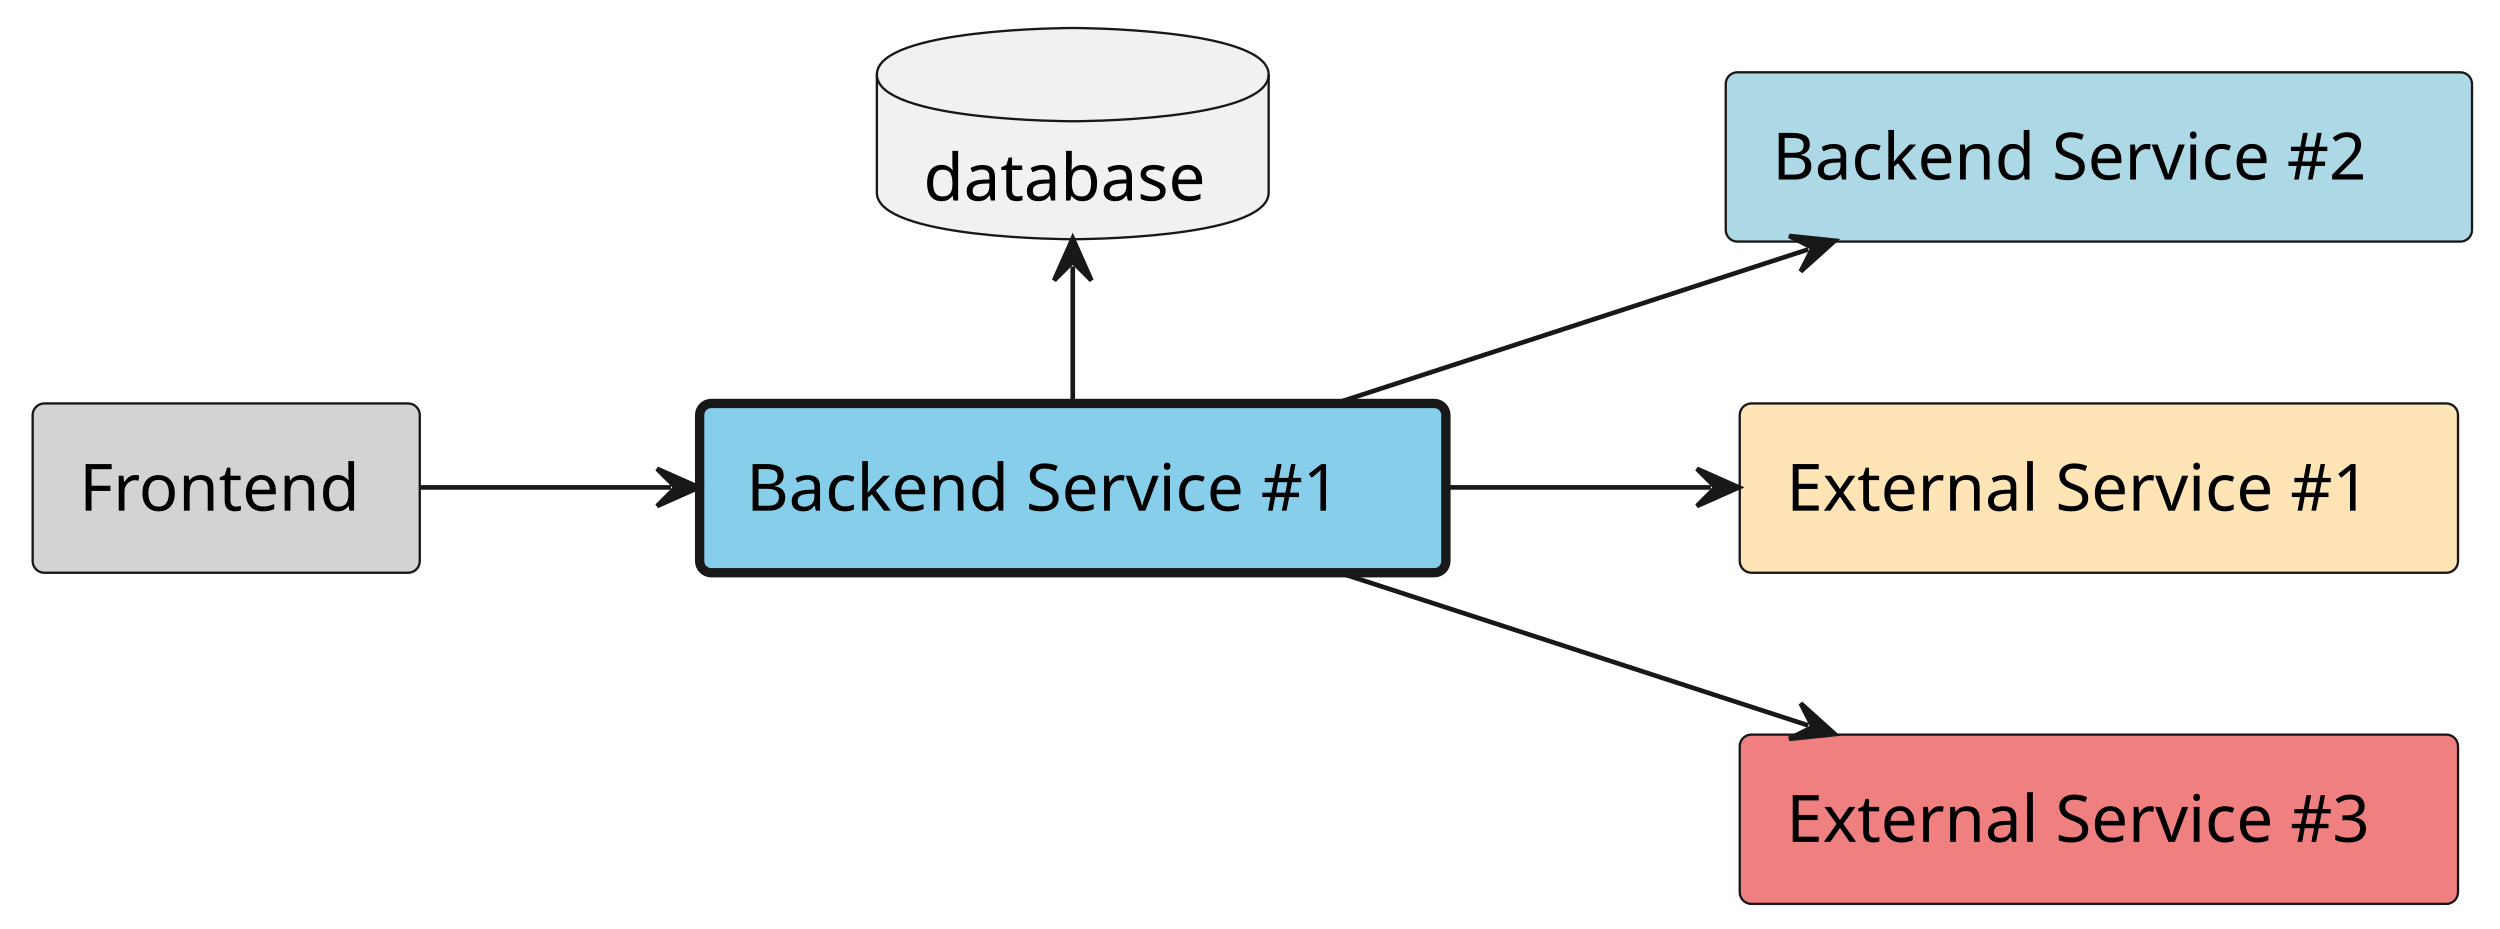
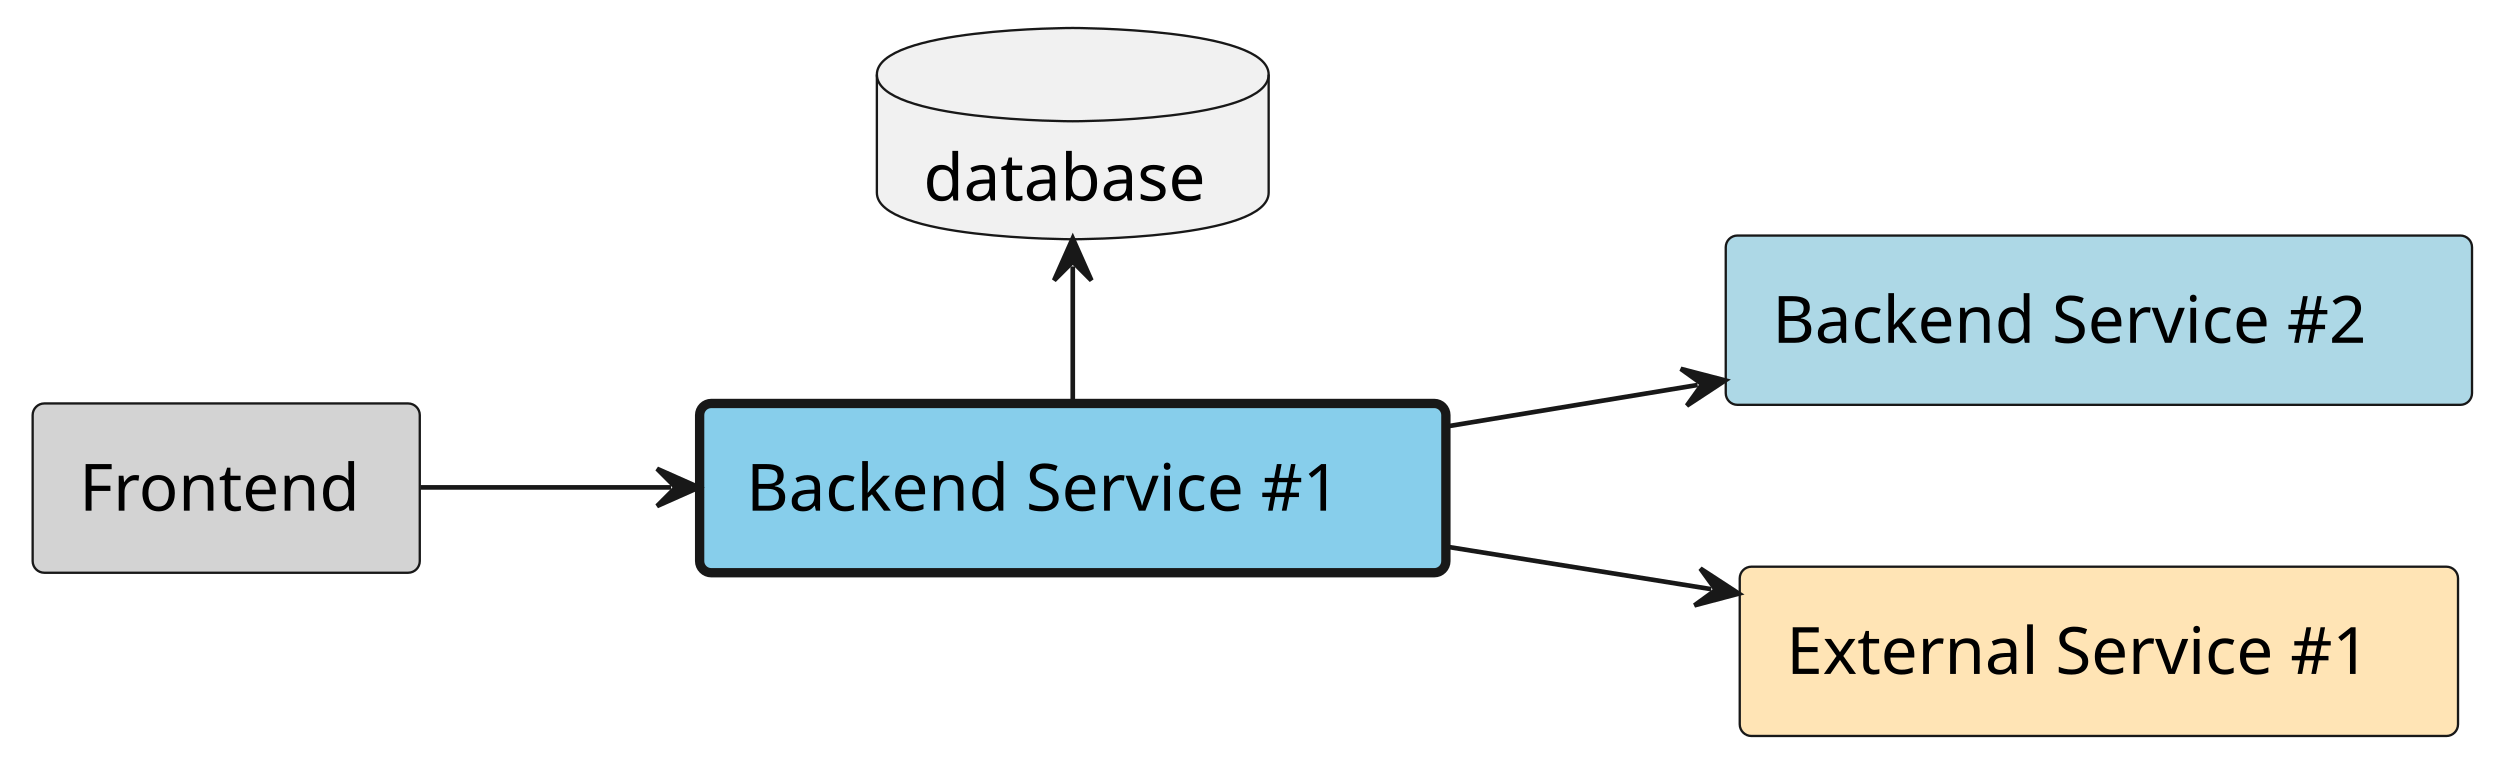
- <svg xmlns="http://www.w3.org/2000/svg" contentStyleType="text/css" height="199px" preserveAspectRatio="none" style="width:536px;height:199px;background:#FFFFFF;" version="1.1" viewBox="0 0 536 199" width="536px" zoomAndPan="magnify">
+ <svg xmlns="http://www.w3.org/2000/svg" contentStyleType="text/css" height="163px" preserveAspectRatio="none" style="width:536px;height:163px;background:#FFFFFF;" version="1.1" viewBox="0 0 536 163" width="536px" zoomAndPan="magnify">
  <defs />
  <g>
    <g id="elem_platform__application__frontend">
      <rect fill="#D3D3D3" height="36.297" rx="2.5" ry="2.5" style="stroke:#181818;stroke-width:0.5;" width="83" x="7" y="86.5" />
      <text fill="#000000" font-family="sans-serif" font-size="14" lengthAdjust="spacing" textLength="63" x="17" y="109.495">Frontend</text>
    </g>
    <g id="elem_platform__application__backend_service_1">
      <rect fill="#87CEEB" height="36.297" rx="2.5" ry="2.5" style="stroke:#181818;stroke-width:2.0;" width="160" x="150" y="86.5" />
      <text fill="#000000" font-family="sans-serif" font-size="14" lengthAdjust="spacing" textLength="140" x="160" y="109.495">Backend Service #1</text>
    </g>
    <g id="elem_platform__application__backend_service_2">
-       <rect fill="#ADD8E6" height="36.297" rx="2.5" ry="2.5" style="stroke:#181818;stroke-width:0.5;" width="160" x="370" y="15.5" />
-       <text fill="#000000" font-family="sans-serif" font-size="14" lengthAdjust="spacing" textLength="140" x="380" y="38.495">Backend Service #2</text>
+       <rect fill="#ADD8E6" height="36.297" rx="2.5" ry="2.5" style="stroke:#181818;stroke-width:0.5;" width="160" x="370" y="50.5" />
+       <text fill="#000000" font-family="sans-serif" font-size="14" lengthAdjust="spacing" textLength="140" x="380" y="73.495">Backend Service #2</text>
    </g>
    <g id="elem_platform__application__backend_service_1_database">
      <path d="M188,16 C188,6 230,6 230,6 C230,6 272,6 272,16 L272,41.297 C272,51.297 230,51.297 230,51.297 C230,51.297 188,51.297 188,41.297 L188,16 " fill="#F1F1F1" style="stroke:#181818;stroke-width:0.5;" />
      <path d="M188,16 C188,26 230,26 230,26 C230,26 272,26 272,16 " fill="none" style="stroke:#181818;stroke-width:0.5;" />
      <text fill="#000000" font-family="sans-serif" font-size="14" lengthAdjust="spacing" textLength="64" x="198" y="42.995">database</text>
    </g>
    <g id="elem_platform__external_service_1">
-       <rect fill="#FFE4B5" height="36.297" rx="2.5" ry="2.5" style="stroke:#181818;stroke-width:0.5;" width="154" x="373" y="86.5" />
-       <text fill="#000000" font-family="sans-serif" font-size="14" lengthAdjust="spacing" textLength="134" x="383" y="109.495">External Service #1</text>
-     </g>
-     <g id="elem_other_project__external_service_3">
-       <rect fill="#F08080" height="36.297" rx="2.5" ry="2.5" style="stroke:#181818;stroke-width:0.5;" width="154" x="373" y="157.5" />
-       <text fill="#000000" font-family="sans-serif" font-size="14" lengthAdjust="spacing" textLength="134" x="383" y="180.495">External Service #3</text>
+       <rect fill="#FFE4B5" height="36.297" rx="2.5" ry="2.5" style="stroke:#181818;stroke-width:0.5;" width="154" x="373" y="121.5" />
+       <text fill="#000000" font-family="sans-serif" font-size="14" lengthAdjust="spacing" textLength="134" x="383" y="144.495">External Service #1</text>
    </g>
    <g id="link_platform__application__frontend_platform__application__backend_service_1">
      <path d="M90.23,104.5 C107.92,104.5 123.27,104.5 143.87,104.5 " fill="none" id="platform__application__frontend-to-platform__application__backend_service_1" style="stroke:#181818;stroke-width:1.0;" />
      <polygon fill="#181818" points="149.87,104.5,140.87,100.5,144.87,104.5,140.87,108.5,149.87,104.5" style="stroke:#181818;stroke-width:1.0;" />
    </g>
    <g id="link_platform__application__backend_service_1_platform__application__backend_service_2">
-       <path d="M286.29,86.49 C319.09,75.81 354.825,64.168 387.685,53.468 " fill="none" id="platform__application__backend_service_1-to-platform__application__backend_service_2" style="stroke:#181818;stroke-width:1.0;" />
-       <polygon fill="#181818" points="393.39,51.61,383.594,50.593,388.636,53.158,386.071,58.2,393.39,51.61" style="stroke:#181818;stroke-width:1.0;" />
+       <path d="M310.01,91.45 C329.51,88.23 344.47,85.757 363.97,82.537 " fill="none" id="platform__application__backend_service_1-to-platform__application__backend_service_2" style="stroke:#181818;stroke-width:1.0;" />
+       <polygon fill="#181818" points="369.89,81.56,360.359,79.08,364.957,82.375,361.662,86.973,369.89,81.56" style="stroke:#181818;stroke-width:1.0;" />
    </g>
    <g id="link_platform__application__backend_service_1_platform__external_service_1">
-       <path d="M310.01,104.5 C330.48,104.5 346.48,104.5 366.81,104.5 " fill="none" id="platform__application__backend_service_1-to-platform__external_service_1" style="stroke:#181818;stroke-width:1.0;" />
-       <polygon fill="#181818" points="372.81,104.5,363.81,100.5,367.81,104.5,363.81,108.5,372.81,104.5" style="stroke:#181818;stroke-width:1.0;" />
-     </g>
-     <g id="link_platform__application__backend_service_1_other_project__external_service_3">
-       <path d="M286.29,122.51 C319.09,133.19 354.825,144.832 387.685,155.532 " fill="none" id="platform__application__backend_service_1-to-other_project__external_service_3" style="stroke:#181818;stroke-width:1.0;" />
-       <polygon fill="#181818" points="393.39,157.39,386.071,150.8,388.636,155.842,383.594,158.407,393.39,157.39" style="stroke:#181818;stroke-width:1.0;" />
+       <path d="M310.01,117.19 C330.48,120.47 346.556,123.047 366.886,126.317 " fill="none" id="platform__application__backend_service_1-to-platform__external_service_1" style="stroke:#181818;stroke-width:1.0;" />
+       <polygon fill="#181818" points="372.81,127.27,364.559,121.891,367.873,126.476,363.289,129.79,372.81,127.27" style="stroke:#181818;stroke-width:1.0;" />
    </g>
    <g id="link_platform__application__backend_service_1_database_platform__application__backend_service_1">
      <path d="M230,57.11 C230,68.87 230,74.63 230,86.39 " fill="none" id="platform__application__backend_service_1_database-backto-platform__application__backend_service_1" style="stroke:#181818;stroke-width:1.0;" />
      <polygon fill="#181818" points="230,51.11,226,60.11,230,56.11,234,60.11,230,51.11" style="stroke:#181818;stroke-width:1.0;" />
    </g>
  </g>
</svg>
